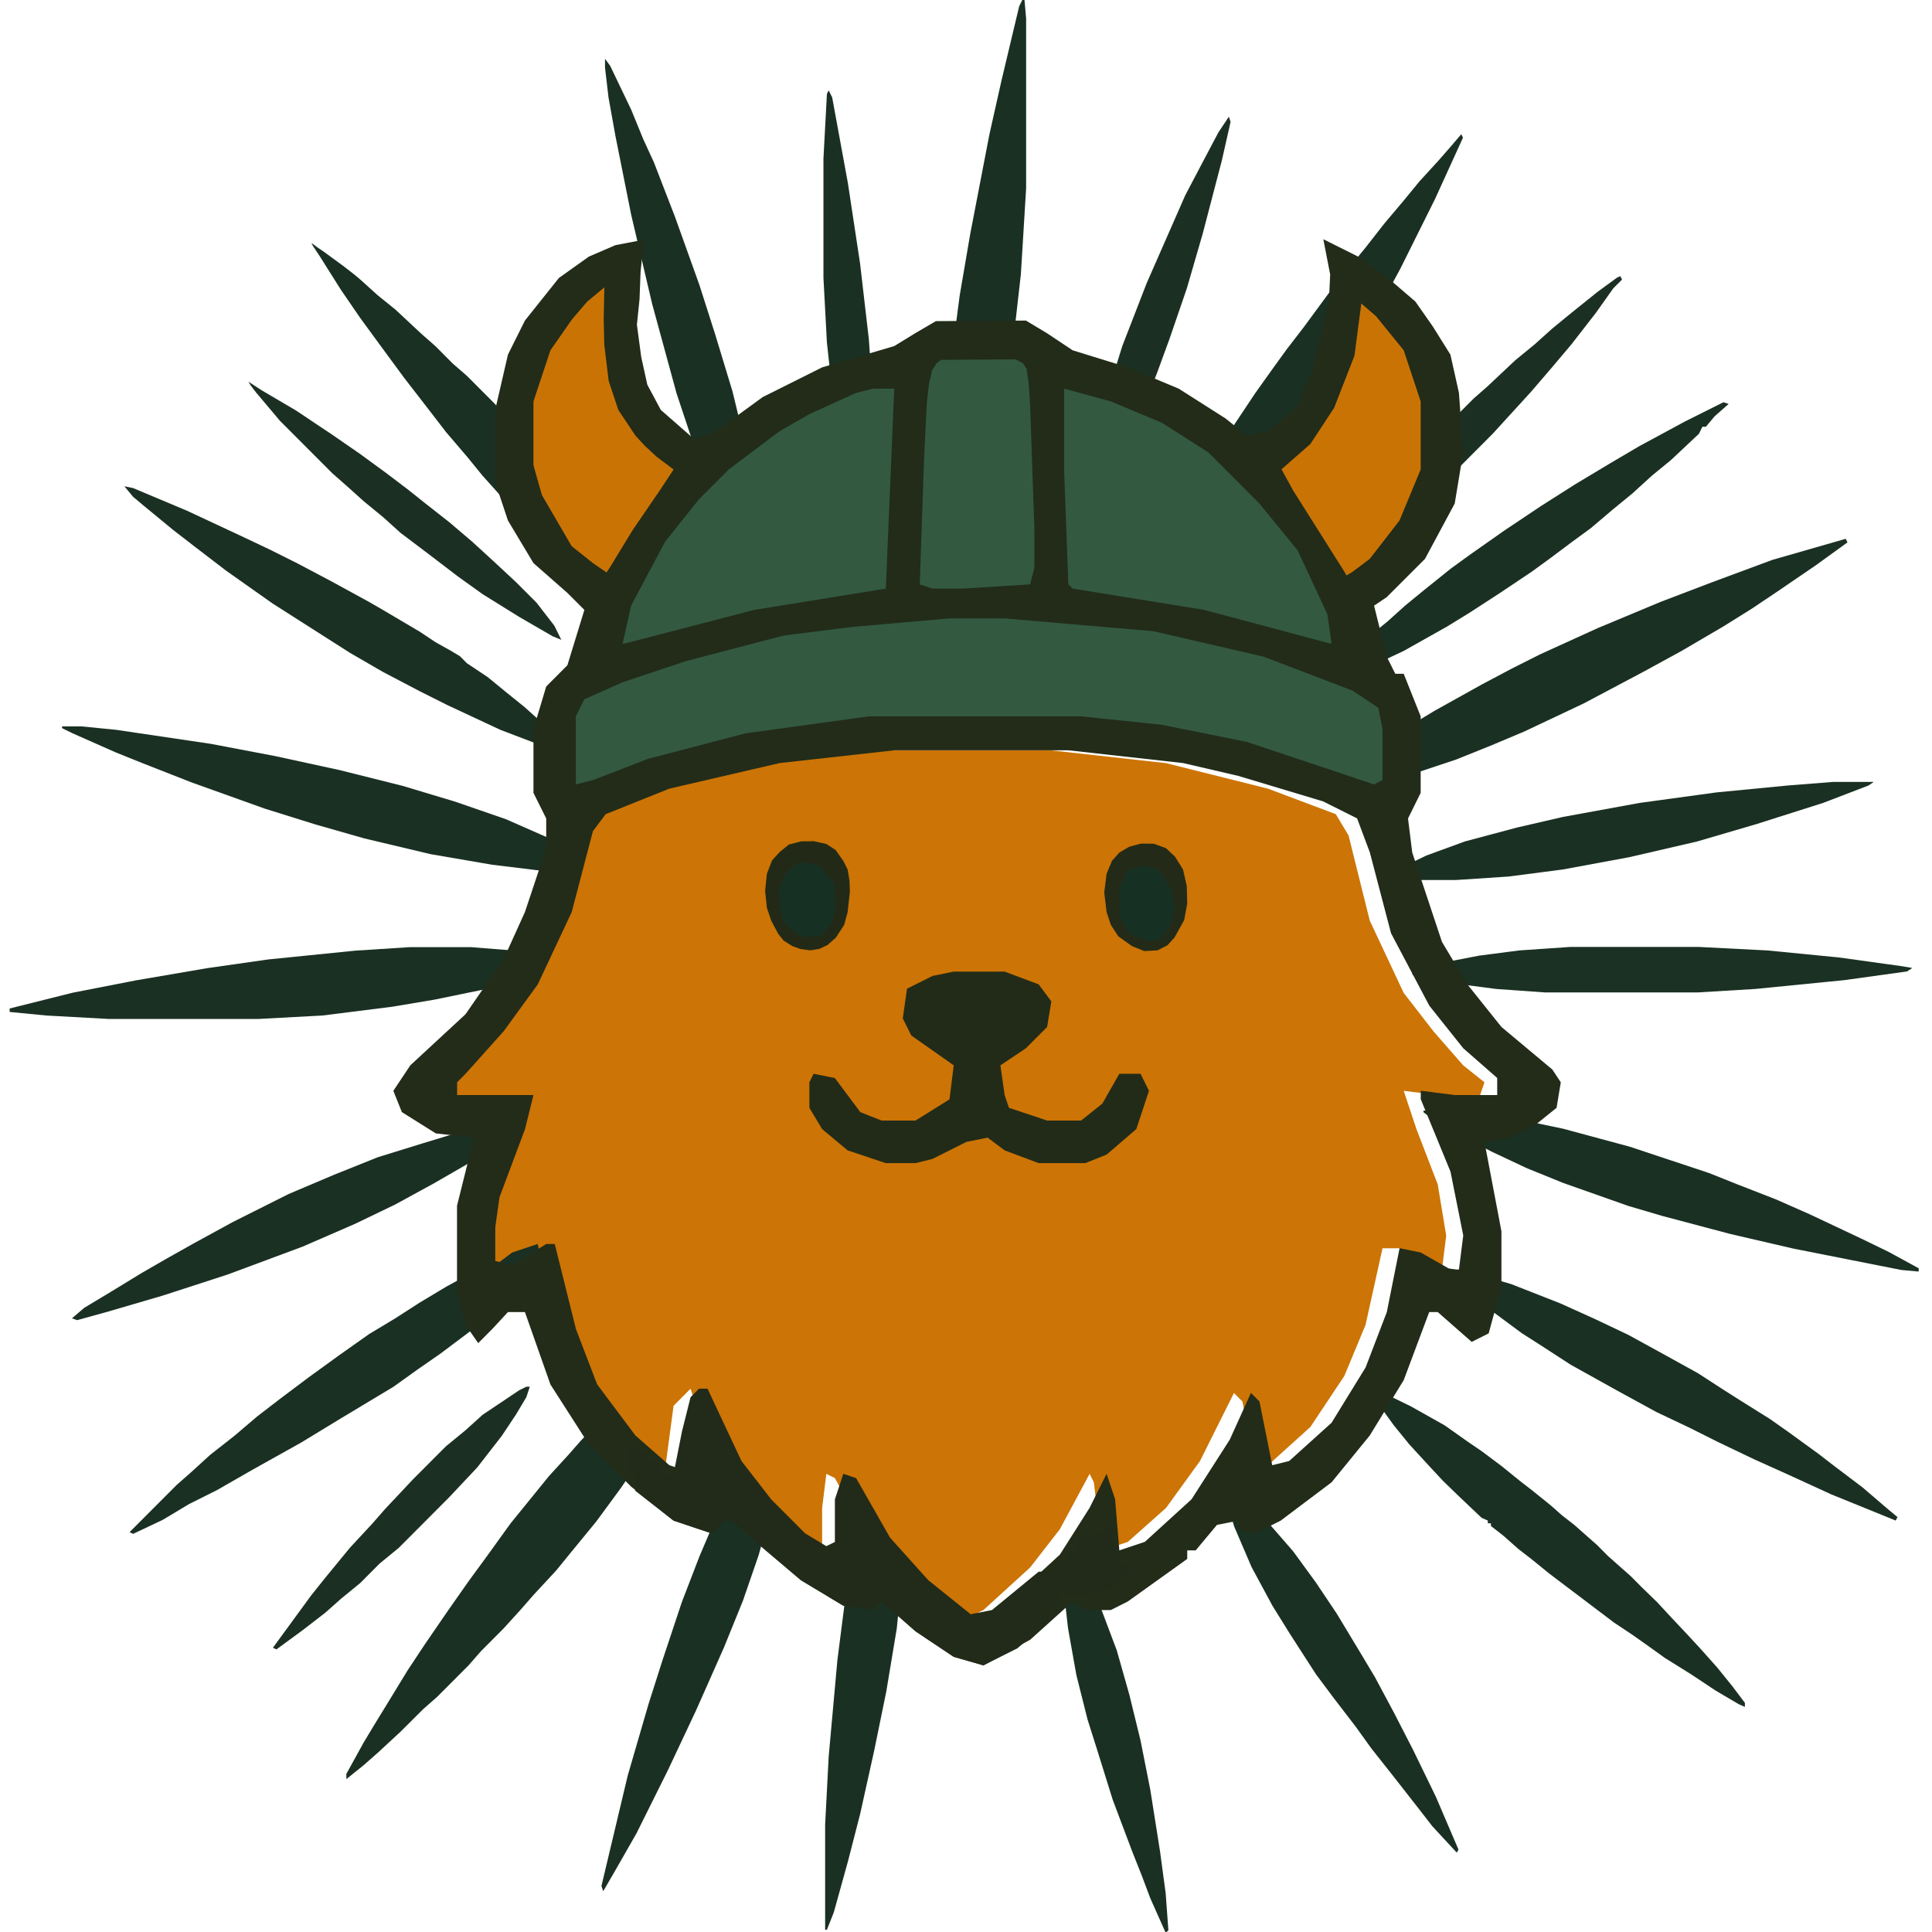
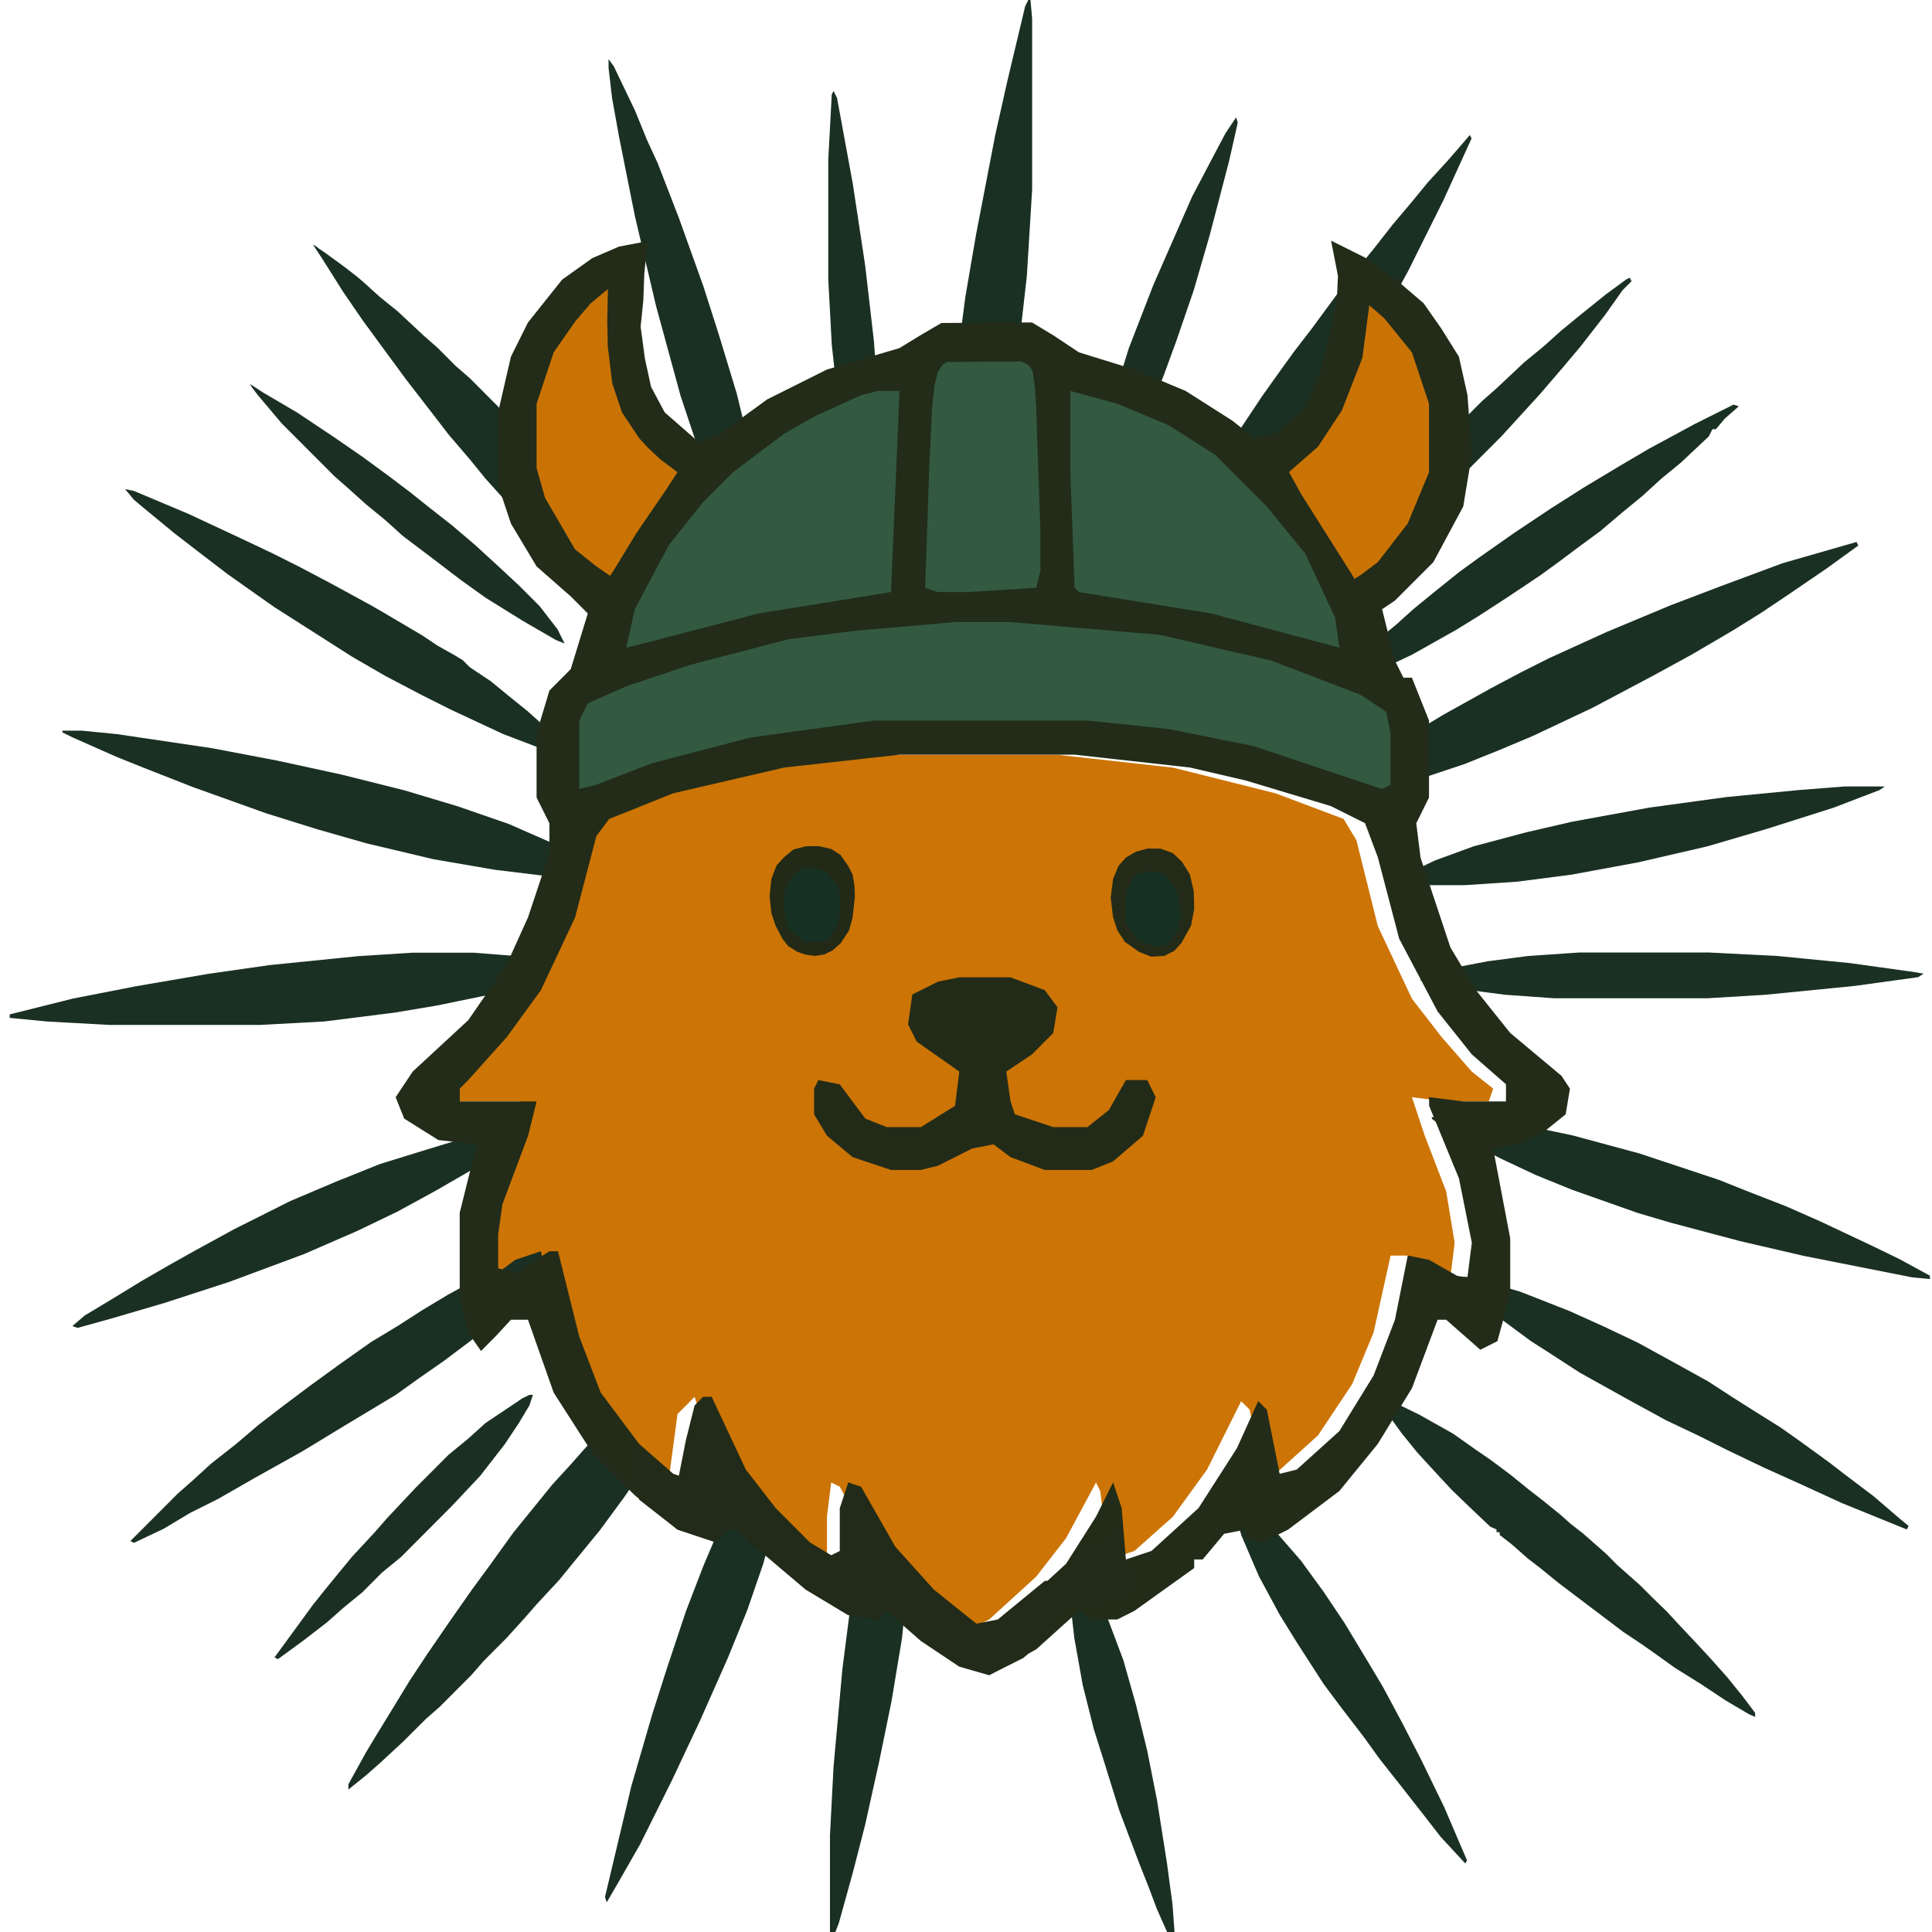
- <svg xmlns="http://www.w3.org/2000/svg" version="1.2" viewBox="0 0 2060 2060" width="2060" height="2060">
+ <svg xmlns="http://www.w3.org/2000/svg" version="1.2" viewBox="0 0 2048 2048">
  <style>.a{fill:#1a3023}.b{fill:#193023}.c{fill:#1a3022}.d{fill:#1a3123}.e{fill:#1b3022}.f{fill:#cc7405}.g{fill:#222c19}.h{fill:#335941}.i{fill:#222b19}.j{fill:#222b18}.k{fill:#ca7305}.l{fill:#232b18}.m{fill:#222a17}.n{fill:#173024}</style>
  <path class="a" d="m1461.6 1482.1l9.9 1.4 32.8 16 36.1 20.3 24.6 17.4 14.8 10.1 21.4 16 19.6 15.9 13.2 10.2 19.7 15.9 11.5 10.2 13.1 10.2 24.6 21.7 11.5 11.6 24.6 21.8 11.5 11.6 16.4 15.9 14.8 16 16.4 17.4 14.8 16 18.1 20.3 16.4 20.3 13.1 17.4v4.3l-6.6-2.9-24.6-14.5-26.2-17.4-27.9-17.4-18.1-13-16.4-11.6-19.7-13.1-69-52.2-19.7-16-13.1-10.1-16.4-14.5-13.1-10.2v-2.9h-3.3v-2.9l-6.6-2.9-23-21.8-18-17.4-14.8-15.9-21.3-23.2-16.5-20.3-14.7-20.3-8.2-14.5z" />
  <path class="a" d="m1968 574.5l1.9 3.8-33.6 24.3-41 28-27.9 18.7-29.8 18.6-44.7 26.2-41 22.4-63.4 33.6-63.3 29.9-35.4 14.9-37.3 15-61.5 20.5-46.6 11.2-20.5 3.8h-7.4l3.7-7.5 18.6-18.7 35.4-26.1 28-18.7 27.9-16.8 50.3-28 31.7-16.8 29.8-15 61.5-28 67.1-28 54-20.6 65.2-24.2z" />
  <path class="a" d="m740.1 1428.1h1.9l-1.9 15-14.9 39.2-20.5 39.2-22.4 35.5-20.5 29.9-26.1 35.5-26 31.7-16.8 20.6-24.2 26.1-13.1 15-18.6 20.5-24.2 24.3-13.1 15-33.5 33.6-14.9 13.1-24.3 24.2-24.2 22.4-14.9 13.1-18.6 15v-5.6l18.6-33.7 11.2-18.6 14.9-24.3 20.5-33.6 18.6-28.1 24.3-35.4 22.3-31.8 20.5-28 24.2-33.6 24.3-29.9 16.7-20.6 20.5-22.4 13.1-14.9 27.9-29.9 14.9-15 14.9-13 20.5-18.7 18.7-15z" />
  <path class="a" d="m1558.1 143.1l1.8 3.7-29.8 65.4-37.2 74.7-22.4 41.1-20.5 35.5-11.2 20.5-18.6 31.8-16.8 26.1-20.5 31.8-20.5 29.9-26.1 33.6-29.8 39.2-20.5 24.3-18.6 18.7-11.2 13-26.1 20.6-13 9.3-1.9-7.4 16.8-50.5 22.4-48.5 26-44.9 15-26.1 16.7-26.2 26.1-39.2 18.6-26.1 14.9-20.6 18.7-24.3 26.1-35.5 22.3-28 16.8-20.5 20.5-26.2 20.5-24.3 16.8-20.5 20.5-22.4 13-14.9z" />
  <path class="a" d="m437 1009.9h65.2l46.6 3.7 39.1 5.6 14.9 3.8v3.7l-44.7 16.8-31.7 9.4-63.3 13-44.7 7.5-74.6 9.4-68.9 3.7h-158.4l-67.1-3.7-39.1-3.8v-3.7l67.1-16.8 67.1-13.1 76.4-13.1 65.2-9.3 93.1-9.4z" />
  <path class="a" d="m1517.8 1184.2h38.9l59.3 8.7 50.7 10.6 71.1 19.2 84.6 28.1 30.5 12.2 40.6 15.8 35.6 15.7 55.8 26.3 28.8 14 32.1 17.5v3.5l-18.6-1.7-115.1-22.8-67.7-15.7-72.7-19.3-35.6-10.5-69.4-24.5-38.9-15.8-37.2-17.5-27.1-14-32.1-17.6-13.6-10.5z" />
  <path class="a" d="m66.2 774.5h20.5l37.3 3.7 100.6 14.9 68.9 13.1 69 15 67 16.8 55.9 16.8 54.1 18.7 46.6 20.5 29.8 14.9 18.6 11.3 7.5 7.4-3.7 1.9h-52.2l-61.5-7.5-65.2-11.2-70.8-16.8-52.2-14.9-54.1-16.9-78.2-28-52.2-20.5-27.9-11.2-46.6-20.6-11.2-5.5z" />
  <path class="b" d="m1090.4-0.8h1.9l1.8 20.6v181.2l-5.6 91.5-9.3 82.2-11.2 63.5-11.1 50.4-13.1 44.9-14.9 42.9-9.3 18.7-3.7 1.9-5.6-24.3-1.9-28v-91.6l5.6-67.2 9.3-71 11.2-65.4 20.5-106.4 13-57.9 18.7-78.5z" />
  <path class="a" d="m1137.3 1653.4l5.9 5.2 13.4 21 16.4 32.9 17.8 47.3 13.4 47.3 11.9 48.7 10.4 52.5 10.4 65.8 6 44.6 2.9 39.5-2.9 2.6-16.4-36.8-8.9-23.7-10.4-26.2-20.8-55.2-16.4-52.6-10.4-32.9-11.9-47.3-8.9-49.9-3-26.3v-55.2z" />
  <path class="b" d="M 332.014 259.319 C 332.211 259.002 338.398 263.551 338.339 263.698 L 345 268.2 L 365.5 283.2 L 374.562 290.222 L 378.964 293.668 L 384.2 298.1 L 402.8 314.9 L 421.4 329.9 L 449.4 356 L 464.3 369.1 L 482.9 387.8 L 497.9 400.8 L 527.7 430.7 L 540.7 445.7 L 572.4 477.4 L 589.2 498 L 602.2 511 L 619 531.6 L 643.2 561.5 L 671.1 598.8 L 697.2 638 L 717.7 677.3 L 721.4 688.5 L 714 686.6 L 686 667.9 L 663.7 651.1 L 639.5 632.4 L 615.2 610 L 600.3 597 L 544.4 540.9 L 531.4 526 L 514.6 507.3 L 497.9 486.8 L 475.5 460.6 L 456.8 436.3 L 430.8 402.7 L 404.7 367.2 L 384.2 339.2 L 363.7 309.3 L 341.3 273.8 L 333.9 262.6 L 332.014 259.319 Z" />
  <path class="a" d="m613.4 1308.6l5.6 1.9-22.4 26.1-29.8 28-14.9 13.1-26.1 22.4-26.1 20.6-29.8 22.4-24.2 16.8-26.1 18.7-55.9 33.6-42.9 26.1-50.3 28.1-39.1 22.4-29.8 14.9-28 16.8-31.7 15-3.7-1.9 50.3-50.4 14.9-13.1 20.5-18.7 26.1-20.5 24.2-20.6 24.3-18.7 29.8-22.4 33.5-24.3 31.7-22.4 27.9-16.8 26.1-16.8 28-16.8 41-22.4 41-20.5 31.7-13.1z" />
  <path class="a" d="m645.1 62.7l5.5 7.5 22.4 46.7 13 31.8 11.2 24.3 22.4 57.9 26.1 72.8 16.7 52.3 18.7 61.6 18.6 76.6 7.5 39.3 7.4 57.9 1.9 33.6-5.6-1.9-18.6-29.9-15-28-14.9-33.6-18.6-44.8-22.4-67.3-26-95.3-22.4-95.2-16.8-84.1-7.4-41.1-3.7-31.7z" />
  <path class="a" d="m837 1486h3.7v33.7l-5.6 31.7-11.2 52.3-14.9 54.2-16.7 48.5-20.5 50.5-29.8 67.2-29.9 63.5-33.5 67.3-22.4 39.2-13 22.4-1.9-5.6 28-117.7 22.3-76.6 14.9-46.7 20.5-61.6 18.7-48.6 16.7-39.2 22.4-48.5 24.2-44.9 22.4-33.6z" />
  <path class="a" d="m1544.3 1352.4l22.4 3.7 44.7 13.1 52.2 20.5 37.2 16.8 35.4 16.8 41 22.5 33.6 18.6 26 16.9 20.5 13 29.9 18.7 18.6 13.1 33.5 24.3 16.8 13 29.8 22.5 26.1 22.4 11.2 9.3-1.9 3.7-68.9-28-44.7-20.5-37.3-16.8-39.1-18.7-29.9-15-35.4-16.8-41-22.4-50.3-28-31.6-20.5-20.5-13.1-35.4-26.2-16.8-14.9-14.9-13.1z" />
  <path class="a" d="m956.2 1514.1l5.6 5.6 3.7 33.6v89.6l-9.3 93.4-11.2 67.3-13 63.5-14.9 67.2-13 50.5-15 54.1-7.4 18.7h-1.9v-112.1l3.8-72.8 9.3-102.8 9.3-72.8 7.4-39.2 16.8-69.1 11.2-33.7 13-29.8z" />
  <path class="a" d="m132.6 518.5l9.3 1.9 57.8 24.3 55.9 26.1 31.7 15 29.8 14.9 35.4 18.7 41 22.4 13 7.5 41 24.2 16.8 11.2 16.8 9.4 9.3 5.6 7.5 7.5 22.3 14.9 20.5 16.8 18.6 15 18.7 16.8 14.9 13 16.8 16.9v3.7l-22.4-5.6-54-20.6-55.9-26.1-29.9-15-39.1-20.5-35.4-20.5-82-52.3-18.6-13.1-31.7-22.4-31.7-24.3-24.2-18.7-31.7-26.1-11.2-9.4z" />
  <path class="a" d="m542.6 1196.5h13l-9.3 9.4-14.9 13-33.5 22.5-35.5 20.5-41 22.4-42.8 20.6-55.9 24.3-29.8 11.1-50.3 18.7-69 22.4-57.7 16.9-33.6 9.3-5.6-1.9 13.1-11.2 27.9-16.8 33.6-20.5 26-15 29.9-16.8 41-22.4 59.6-29.9 48.4-20.5 46.6-18.7 48.5-15 42.8-13z" />
  <path class="a" d="m1955.1 833.7h42.8l-5.5 3.8-48.5 18.6-70.8 22.5-63.4 18.6-72.6 16.8-70.8 13.1-57.8 7.5-55.9 3.7h-74.5l-3.7-3.7 46.5-22.4 41-15 55.9-14.9 48.5-11.2 82-15 81.9-11.2 76.4-7.4z" />
  <path class="c" d="m1306.7 1584.8l7.4 3.3 26 23.2 13 13.2 25.9 29.8 24.1 33.1 22.2 33.1 26 43.1 14.8 24.8 20.4 38.1 20.4 39.7 24.1 49.6 24.1 56.3-1.8 3.3-26-28.1-16.7-21.5-25.9-33.1-22.3-28.2-16.7-23.2-24.1-31.4-18.5-24.8-27.8-43.1-18.5-29.8-22.3-41.3-18.5-43.1-7.4-24.8z" />
  <path class="d" d="m1673.8 1009.7h137.9l72.7 3.7 76.4 7.5 67 9.3 11.2 1.9-5.6 3.7-67.1 9.3-95 9.4-61.5 3.7h-162.1l-52.2-3.7-57.7-7.5-31.7-7.5v-3.7l22.4-7.5 48.4-9.3 42.9-5.6z" />
  <path class="c" d="m1837.6 428.9l5.6 1.8-14.9 13.1-9.4 11.2h-3.7l-3.7 7.5-29.8 28-20.5 16.8-20.5 18.7-20.5 16.8-24.2 20.5-20.5 15-22.4 16.8-20.5 14.9-33.5 22.4-31.7 20.6-24.2 14.9-46.6 26.2-59.6 28-13.1 5.6-5.6-1.9 22.4-28h3.7v-3.7l7.5-7.5h3.7v-3.7h3.7v-3.8l20.5-16.8 18.7-16.8 20.5-16.8 27.9-22.4 20.5-14.9 37.3-26.2 39.1-26.1 35.4-22.5 37.3-22.4 31.6-18.6 48.5-26.2z" />
  <path class="a" d="m883.6 96.4l3.7 7.4 16.8 91.6 13 85.9 9.3 80.3 3.7 52.3v89.7l-5.5 57.9-3.8 7.4-13-35.4-11.2-48.6-7.5-52.3-7.4-67.3-3.7-69.1v-127l3.7-69.1z" />
  <path class="e" d="m1310.3 124.4l1.8 5.6-9.3 41.1-20.5 78.4-16.8 57.9-18.6 54.2-13 35.5-13.1 33.6-24.2 54.2-16.8 31.7-13 20.6-16.8 22.4-1.8-5.6 7.4-44.8 14.9-56.1 26.1-84 26.1-67.3 41-93.4 18.6-35.4 16.8-31.8z" />
  <path class="e" d="m1727.6 294.4l1.9 3.7-9.3 9.3-18.6 26.2-26.1 33.6-20.5 24.3-22.4 26.1-41 44.9-33.5 33.6-14.9 13.1-22.4 20.5-20.5 16.8-24.2 20.6-35.4 26.1-20.5 13.1-9.3 3.7 7.4-14.9 18.7-26.2 20.5-26.1 52.1-56 7.5-9.4 14.9-13.1 39.1-39.2 14.9-13.1 29.8-28 20.5-16.8 18.7-16.8 20.5-16.8 27.9-22.4 20.5-15z" />
  <path class="e" d="M 264.851 406.962 L 279.061 416.196 L 315.3 437.5 L 354.4 463.6 L 384.2 484.2 L 412.2 504.7 L 434.5 521.6 L 453.2 536.5 L 479.3 557 L 503.5 577.6 L 525.9 598.1 L 550.1 620.6 L 568.7 639.2 L 570.82 641.339 L 572.4 643 L 591.1 667.2 L 598.5 682.2 L 589.2 678.4 L 553.8 657.9 L 514.7 633.6 L 488.6 614.9 L 456.9 590.7 L 427.1 568.2 L 408.5 551.4 L 388 534.6 L 369.3 517.8 L 354.4 504.7 L 298.5 448.7 L 272.98 418.422 L 267.247 410.899 L 264.851 406.962 Z" />
  <path class="e" d="m561.2 1478.6h3.7l-3.7 11.2-11.2 18.7-14.9 22.4-26.1 33.6-29.8 31.7-54 54.2-20.5 16.8-20.5 20.6-20.5 16.8-16.8 14.9-24.2 18.7-28 20.5-3.7-1.8 41-56.1 14.9-18.6 26.1-31.8 24.2-26.1 13.1-15 29.8-31.7 35.4-35.5 20.5-16.8 18.6-16.8 39.1-26.2z" />
  <path class="f" d="m935.4 800.1h185.6l122.3 13.6 108.6 27.2 72.4 27.2 13.6 22.7 22.6 90.8 36.2 77.1 31.7 40.9 31.7 36.3 22.7 18.1-4.6 13.6h-45.2l-36.3-4.5 13.6 40.8 22.7 59 9 54.5-4.5 36.3-22.7-9.1-22.6-13.6h-18.1l-18.1 81.7-22.6 54.4-36.2 54.4-45.3 40.9h-13.6l-13.6-68.1-9-9-36.2 72.5-36.2 50-40.8 36.3-27.1 9-9.1-72.6-4.5-9-31.7 59-31.7 40.8-49.8 45.4-18.1 9-22.6-4.5-58.9-54.4-31.7-40.9-27.1-49.9-9.1-4.5-4.5 36.3v40.8l-13.6 4.5-36.2-27.2-40.7-40.8-36.3-63.6-13.5-40.8-18.1 18.2-9.1 68-27.2-13.6-31.6-31.8-36.3-54.4-22.6-63.5-18.1-77.2-27.2 9.1-18.1 13.6-18.1-4.5v-36.3l9.1-49.9 27.1-63.6 4.6-27.2h-81.5l4.5-18.1 36.2-36.3 36.2-50 40.8-77.1 18.1-63.5 13.6-45.4 27.1-18.1 49.8-18.2 117.7-27.2z" />
  <path class="g" d="m656.2 261.4l30.3-5.8-3.5 34.5-1.1 29-2.8 27.2 4.6 34.3 6.5 29.6 14.4 26.9 36.2 31.7 22.6-9.1 49.8-36.3 63.4-31.7 76.9-22.7 22-13.5 22.4-13.1 96-0.6 22.6 13.6 27.2 18.1 58.8 18.2 54.3 22.7 49.8 31.7 22.7 18.2 22.6-4.6 31.7-27.2 15.2-37 9.9-37.9 8.4-39.4 1.2-25.5-7.3-37.6 36.3 18.1 31.4 22.2 30.4 26.1 18.5 26.4 18.9 30.2 9.1 40.8 4.5 63.5-9 54.5-31.7 59-40.8 40.8-13.5 9.1 13.5 54.4 9.1 18.2h9l18.1 45.4v81.6l-13.5 27.3 4.5 36.3 31.7 95.3 27.1 45.3 36.3 45.4 54.3 45.4 9 13.6-4.5 27.2-22.6 18.2-27.2 13.6-27.1 4.5 18.1 95.3v59l-13.6 49.9-18.1 9.1-36.2-31.8h-9.1l-27.2 72.6-36.2 59-40.7 49.9-54.3 40.9-27.2 13.6-18.1-4.5v-9.1l-22.6 4.5-22.7 27.2h-9v9.1l-63.4 45.4-18.1 9.1h-27.2l-13.5-9.1-45.3 40.8-49.8 27.3-31.7-9.1-40.7-27.2-36.2-31.8-9.1 9.1-31.7-4.6-45.2-27.2-58.9-49.9-13.6-13.6h-9l-13.6 13.6-40.7-13.6-45.3-36.3-45.3-45.4-40.7-63.5-27.2-77.2h-18.1l-16 17.3-15.7 15.8-13.5-19.4-9.1-36.3v-90.8l18.1-72.6-40.7-4.5-36.2-22.7-9.1-22.7 18.1-27.2 58.9-54.5 40.7-59 22.6-49.9 22.7-68.1v-31.7l-13.6-27.3v-68l13.6-45.4 22.6-22.7 18.1-59-18.1-18.1-36.2-31.8-27.2-45.4-13.6-40.8v-77.1l13.6-59 18.1-36.3 36.2-45.4 32-22.8zm297.4 538.6l-122.2 13.6-117.7 27.3-67.9 27.2-13.6 18.1-22.6 86.3-36.2 77.1-36.3 49.9-40.7 45.4-9 9.1v13.6h81.4l-9 36.3-27.2 72.6-4.5 31.8v36.2l18.1 4.6 36.2-22.7h9.1l22.6 90.7 22.6 59 40.8 54.5 36.2 31.7 13.6 4.6 9-68.1 18.1-18.1 13.6 40.8 27.2 49.9 40.7 45.4 36.2 31.8 18.1 4.5 4.6-9.1v-45.4l4.5-27.2 13.6 13.6 31.6 54.5 40.8 45.4 40.7 36.3 22.7 4.5 27.1-18.1 54.3-50 31.7-49.9 18.1-36.3 9.1 27.2 4.5 54.5 27.2-9.1 49.8-45.4 40.7-63.5 22.6-49.9 9.1 9.1 13.6 68 18.1-4.5 45.2-40.8 36.3-59 22.6-59 13.6-68.1 22.6 4.6 31.7 18.1h9l4.6-36.3-13.6-68-31.7-77.2v-9.1l36.2 4.6h45.3v-18.2l-36.2-31.7-36.2-45.4-40.8-77.2-22.6-86.2-13.6-36.3-36.2-18.1-90.5-27.2-58.9-13.7-122.2-13.6z" />
  <path class="h" d="m1012.4 659.4h58.8l158.5 13.6 117.7 27.2 95 36.3 27.2 18.2 4.5 22.7v54.4l-9 4.6-135.8-45.4-90.6-18.2-86-9h-226.3l-131.3 18.1-104.1 27.2-58.8 22.7-18.2 4.6v-72.6l9.1-18.2 40.7-18.1 67.9-22.7 104.2-27.2 72.4-9.1z" />
  <path class="h" d="m1134.6 414.4l49.8 13.6 54.3 22.7 49.8 31.7 54.3 54.5 40.8 49.9 31.7 68.1 4.5 31.7-135.8-36.3-140.3-22.7-4.6-4.5-4.5-122.5z" />
  <path class="h" d="m930.9 414.4h22.6l-9 213.2-140.3 22.7-122.3 31.8-18.1 4.5 9.1-40.8 36.2-68.1 36.2-45.4 31.7-31.7 54.3-40.9 31.7-18.1 49.8-22.7z" />
  <path class="i" d="m745.3 1480.7h9.1l36.2 77.1 31.7 40.9 36.2 36.3 22.6 13.6 9.1-4.5v-45.4l9-27.2 13.6 4.5 36.2 63.5 40.8 45.4 45.2 36.3 22.7-4.5 49.8-40.9h13.5l9.1-13.6h9v-9.1h9.1v-13.6l27.2-4.5 4.5-13.6 13.6 40.8 13.5 13.6-22.6 18.2-18.1 4.5h-36.2v9.1l-9.1 4.5-4.5 18.2-31.7 27.2-36.2 18.2-31.7-9.1-40.7-27.2-36.2-31.8-9.1 9.1-31.7-4.6-45.2-27.2-58.9-49.9-13.6-13.6h-9l-13.6 13.6-40.7-13.6-40.8-31.8v-18.1h-9v-36.3l36.2 27.2v9.1h13.6l9-45.4 9.1-36.3z" />
  <path class="j" d="m1016.9 1036h54.3l36.3 13.6 13.5 18.2-4.5 27.2-22.6 22.7-27.2 18.2 4.5 31.7 4.6 13.6 40.7 13.6h36.2l22.7-18.1 18.1-31.8h22.6l9 18.2-13.5 40.8-31.7 27.2-22.7 9.1h-49.7l-36.3-13.6-18.1-13.6-22.6 4.5-36.2 18.2-18.1 4.5h-31.7l-40.7-13.6-27.2-22.7-13.6-22.7v-27.2l4.5-9.1 22.7 4.6 27.1 36.3 22.7 9h36.2l36.2-22.6 4.5-36.3-45.2-31.8-9.1-18.2 4.5-31.7 27.2-13.6z" />
  <path class="k" d="m626 321.7l18.4-15.3-0.7 34.1 0.6 26.9 4.7 38.8 10.3 30.9 18.1 27.2 9.6 10.5 13.1 12.2 18.1 13.6-13 19.8-30.7 44.9-24.2 39.7-3.6 5.4-14.5-10-22.7-18.1-31.7-54.5-9-31.7v-68.1l18.1-54.5 23.1-33.1z" />
  <path class="k" d="m1451.5 323.6l15.8 13.7 29.4 36.2 18.1 54.5v72.6l-22.6 54.4-31.7 40.9-18.1 13.6-6.7 4.1-2.3-4.1-54.4-86.2-12.6-22.9 30.8-27 25.3-38.5 21.7-55.6z" />
  <path class="l" d="m1216.4 899.5l13.8 0.1 13.1 4.8 9.7 9.2 8.4 13.5 4 17.6 0.5 18.7-3.3 17.7-10.3 18.6-7.5 8.2-10.6 5.4-14.1 0.8-13.1-5.3-14.7-10.5-7.9-12.2-4.5-13.6-2.5-20.9 2.5-19.9 5.8-13.9 7.8-8.8 10.7-6.2z" />
  <path class="m" d="m854.2 897.1l13.5-0.2 13.4 3 9.9 6.4 8.2 11.7 4.6 9.1 2 11.9 0.4 11.8-2.4 21.7-3.7 13.7-8.9 13.6-8.8 7.8-8.8 4.2-9.7 1.5-10.4-1.4-8.6-3.1-9.4-5.9-5.8-7.3-7.4-14-4.6-13.6-1.9-18 1.9-18.3 5.5-14.3 8.2-9 9.7-7.9z" />
  <path class="h" d="m1003.3 383.7l79.6-0.5 7.7 4 4 6.1 2.4 17.1 1.4 22.1 4.5 131.6v40.9l-4.5 18.1-72.4 4.5h-31.7l-13.6-4.5 4.5-131.6 3-61.7 2.4-21 3.4-14.3 4.7-7.2z" />
  <path class="n" d="m1219.3 923.3l14.3 3.1 5.2 5.7 9.2 14.4 4.3 21.9-4.2 18.4-12 15.8-12.7 0.4-19.3-7.4-10.6-18.2v-31.7l9.1-18.2z" />
  <path class="n" d="m851.4 919.9l11.8 0.2 12.9 4.4 13.6 18.2 0.8 15.6-0.8 16.1-4.4 11.9-9.2 11.5-22.6 1.2-18.1-15.5-3.8-18-0.7-18.3 5.3-13.2 6.3-7.8z" />
</svg>
